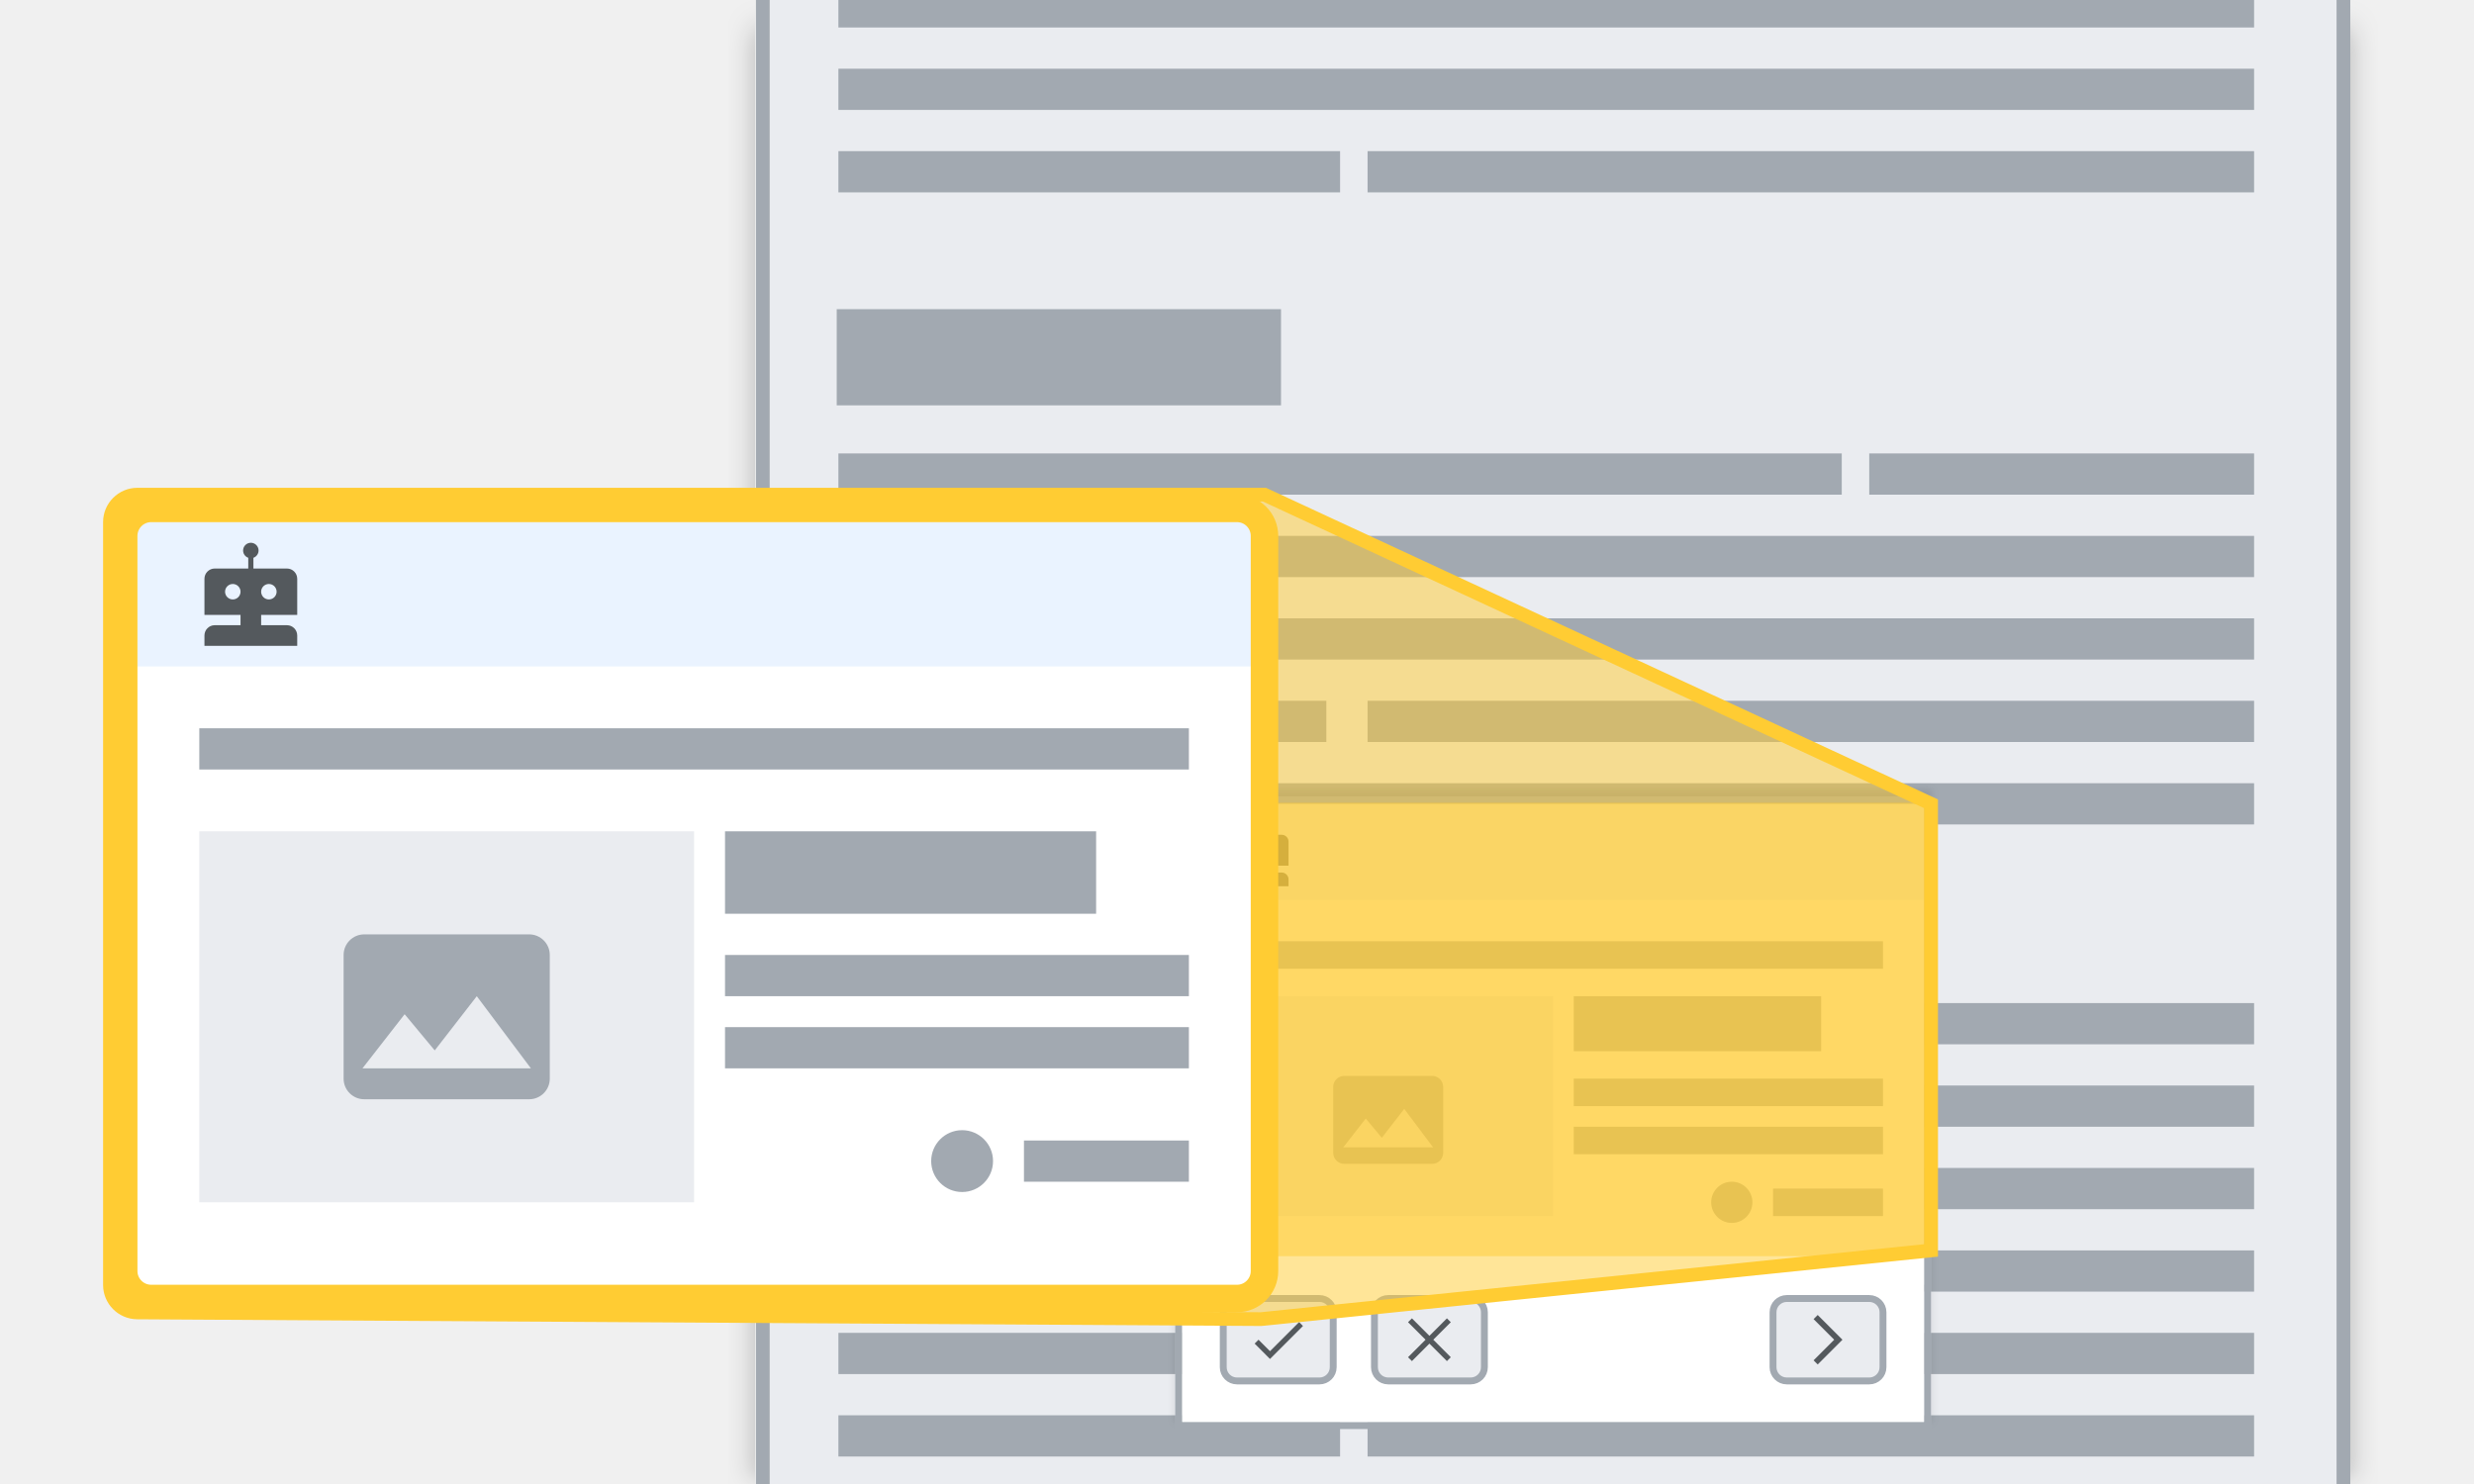
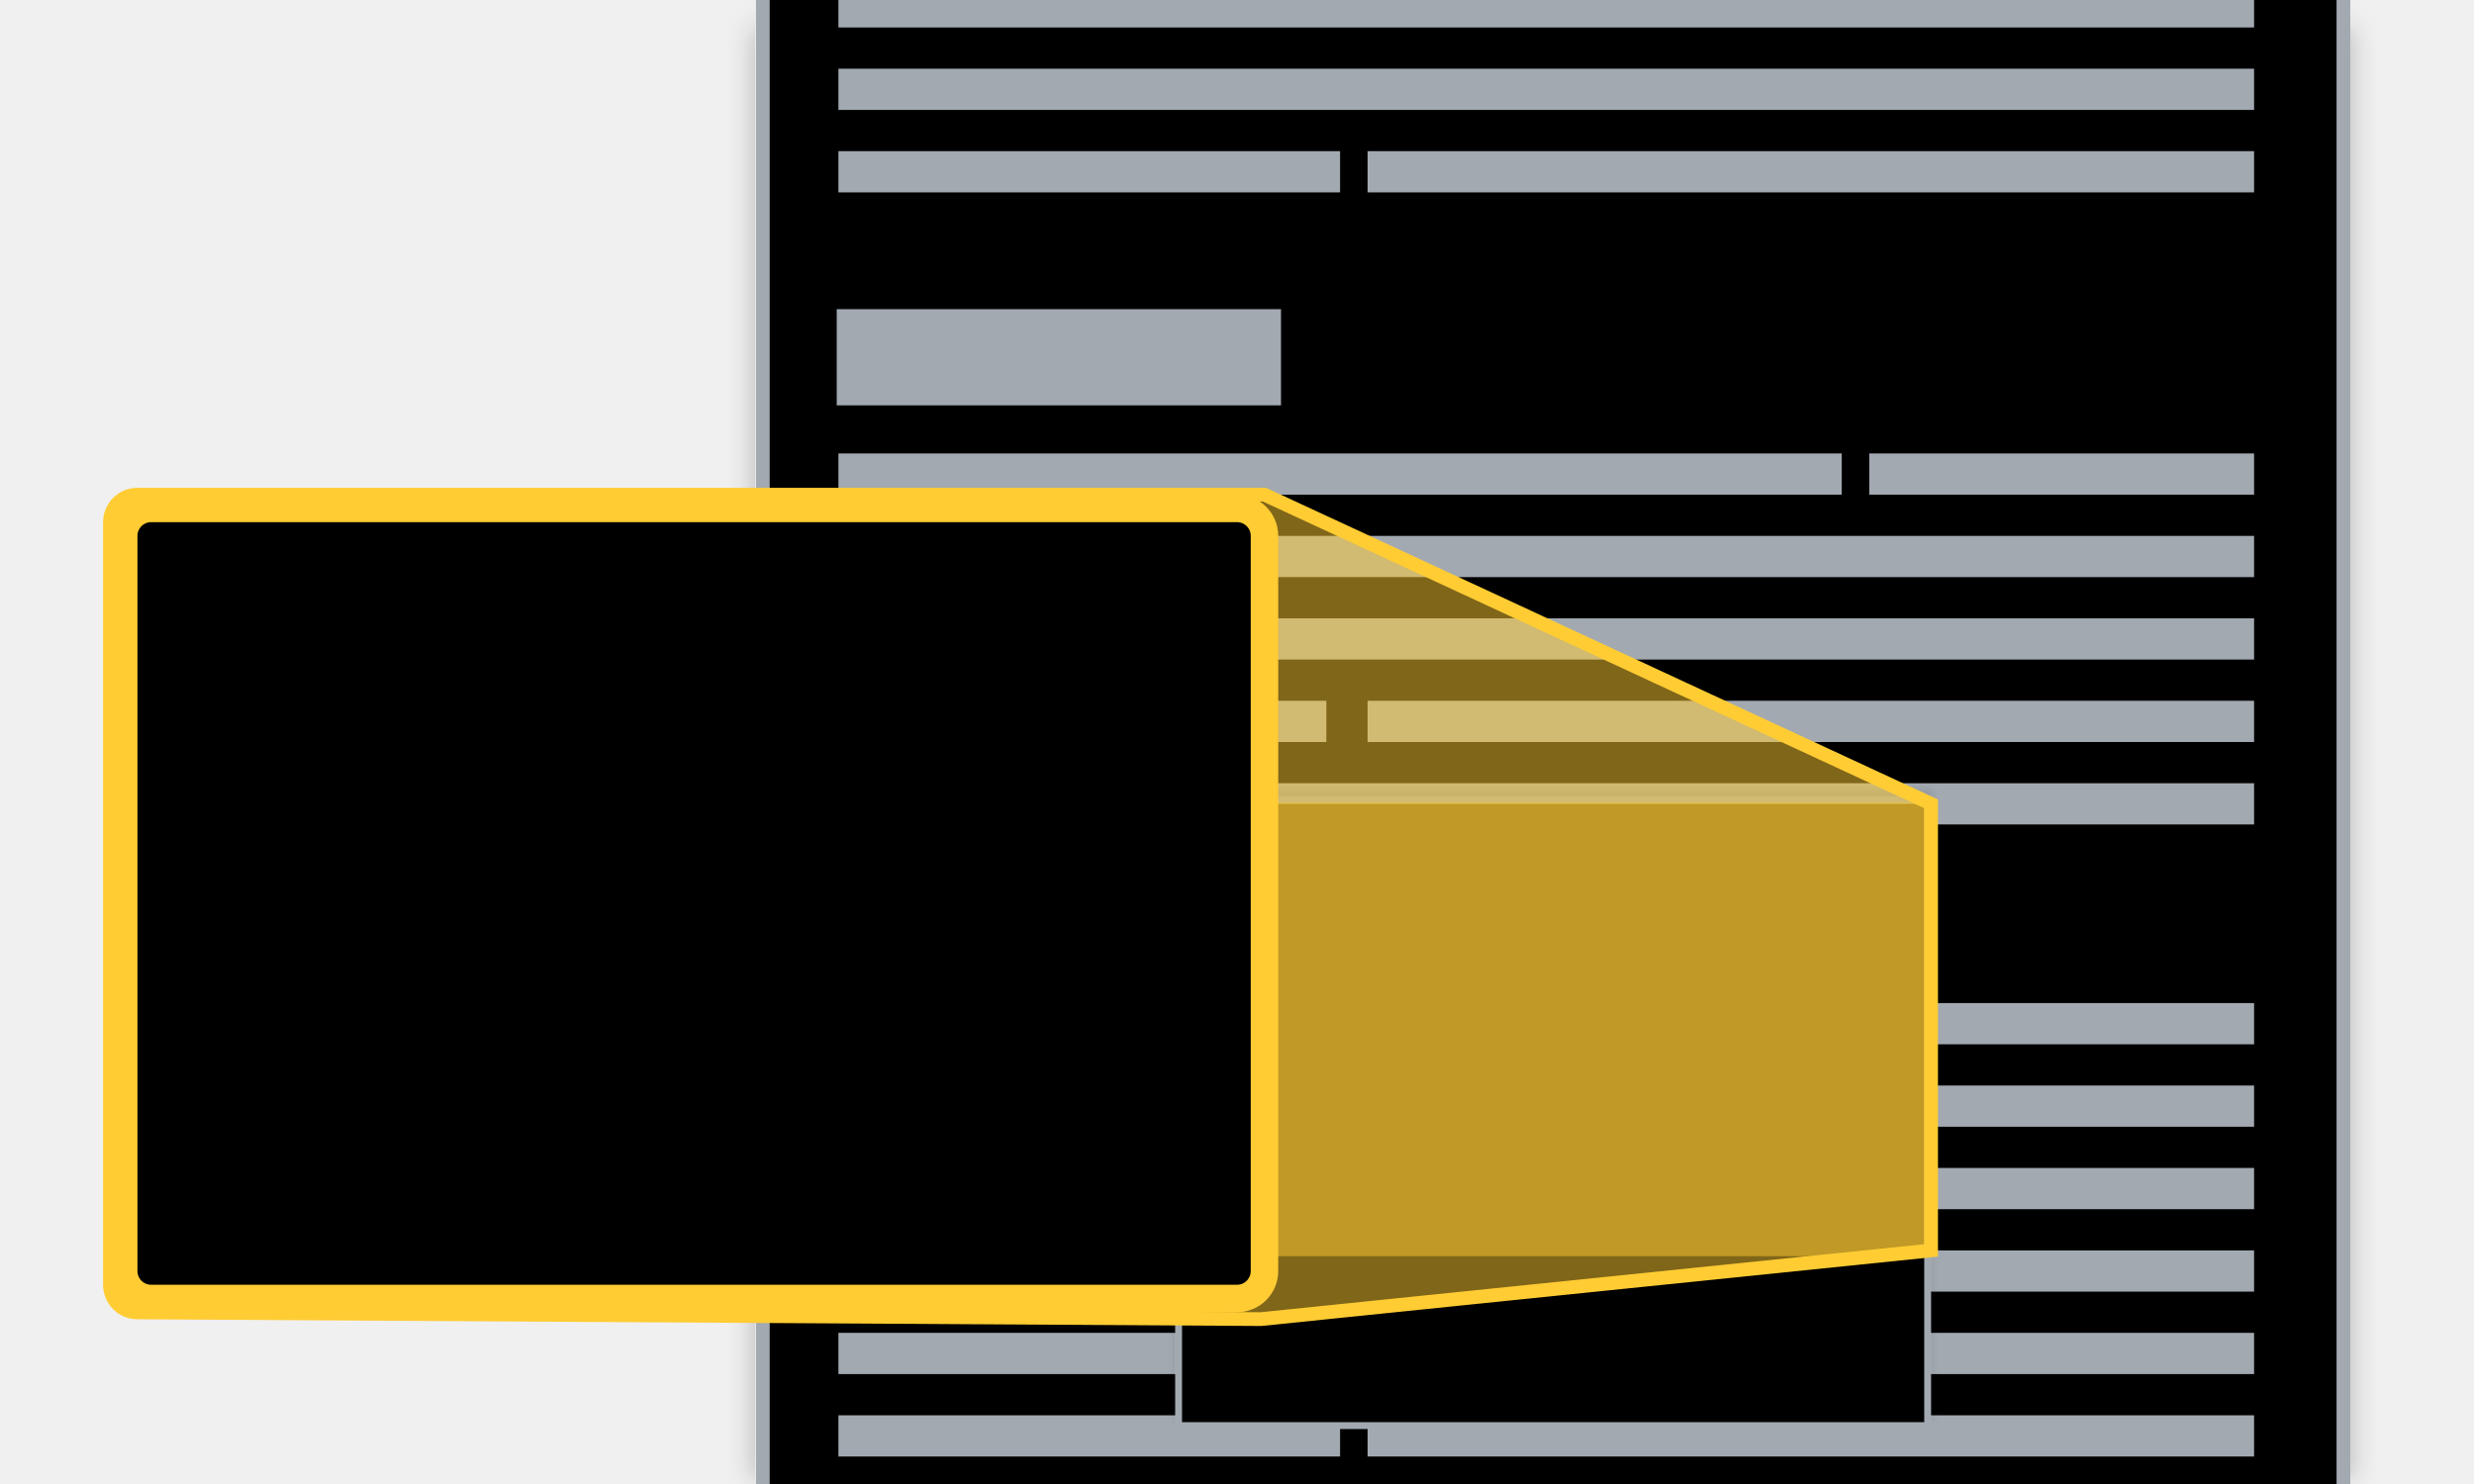
- <svg xmlns="http://www.w3.org/2000/svg" width="360" height="216" fill="none" viewBox="0 0 360 216">
+ <svg xmlns="http://www.w3.org/2000/svg" width="360" height="216" viewBox="0 0 360 216">
  <g clip-path="url(#a)">
    <mask id="b" width="360" height="216" x="0" y="0" maskUnits="userSpaceOnUse" style="mask-type:luminance">
      <path fill="#fff" d="M360 0H0v216h360z" />
    </mask>
    <g mask="url(#b)">
      <g filter="url(#c)">
        <path fill="#eaecf0" d="M336-16H116c-2.209 0-4 2.239-4 5v230c0 2.761 1.791 5 4 5h220c2.209 0 4-2.239 4-5V-11c0-2.761-1.791-5-4-5" />
        <path stroke="#a2a9b1" stroke-linecap="square" stroke-width="2" d="M336-14H116c-2.761 0-5 2.758-5 6.16v226.68c0 3.402 2.239 6.16 5 6.16h220c2.761 0 5-2.758 5-6.16V-7.84c0-3.402-2.239-6.16-5-6.16Z" />
      </g>
      <path fill="#a2a9b1" d="M328 114H122v6h206zm0 32H122v6h206zm-80 12H122v6h126zm80 0h-77v6h77zm-150 12h-56v6h56zm32-38h-88v8h88zm-17-30h-71v6h71zm135 0H199v6h129zm0-80H199v6h129zm0 184H199v6h129zM195 22h-73v6h73zm0 184h-73v6h73zM328 90H122v6h206zm0-80H122v6h206zm0 184H122v6h206zm0-116H122v6h206zm0-80H122v6h206zm0 184H122v6h206zm0-116h-56v6h56zm0 104h-56v6h56zM268 66H122v6h146zm-81.596-21h-64.65v14h64.65z" />
      <path fill="#a2a9b1" d="M268 170H122v6h146z" />
      <g filter="url(#d)">
        <path fill="#fff" d="M280 117H172v90h108z" />
        <path fill="#fff" d="M280 183H172v24h108z" />
        <path fill="#eaecf0" stroke="#a2a9b1" stroke-linecap="square" d="M192 189h-12a2 2 0 0 0-2 2v8a2 2 0 0 0 2 2h12a2 2 0 0 0 2-2v-8a2 2 0 0 0-2-2Z" />
        <path fill="#54595d" fill-rule="evenodd" d="M184.8 196.668 183.132 195l-.564.564 2.232 2.236 4.8-4.8-.564-.568z" clip-rule="evenodd" />
        <path fill="#eaecf0" stroke="#a2a9b1" stroke-linecap="square" d="M272 189h-12a2 2 0 0 0-2 2v8a2 2 0 0 0 2 2h12a2 2 0 0 0 2-2v-8a2 2 0 0 0-2-2Z" />
        <path fill="#54595d" fill-rule="evenodd" d="m264.5 191.4-.6.6 3 3-3 3 .6.6 3.6-3.6z" clip-rule="evenodd" />
        <path fill="#eaecf0" stroke="#a2a9b1" stroke-linecap="square" d="M214 189h-12a2 2 0 0 0-2 2v8a2 2 0 0 0 2 2h12a2 2 0 0 0 2-2v-8a2 2 0 0 0-2-2Z" />
        <path fill="#54595d" fill-rule="evenodd" d="m208.565 194.999 2.546-2.545-.566-.566-2.546 2.546-2.544-2.545-.566.565 2.545 2.545-2.546 2.546.566.565 2.545-2.545 2.547 2.546.565-.565z" clip-rule="evenodd" />
        <path fill="#fff" d="M280 117H172v70h108z" />
        <path fill="#a2a9b1" d="M274 157h-45v4h45zm0-20h-96v4h96zm0 27h-45v4h45zm-9-19h-36v8h36zm-10 30a3 3 0 1 0-6 0 3 3 0 0 0 6 0m19-2h-16v4h16z" />
        <path fill="#eaf3ff" d="M172 117h108v14H172z" />
        <path fill="#eaecf0" d="M226 145h-48v32h48z" />
        <path fill="#a2a9b1" fill-rule="evenodd" d="M208.4 156.6h-12.8a1.6 1.6 0 0 0-1.6 1.6v9.6a1.6 1.6 0 0 0 1.6 1.6h12.8a1.6 1.6 0 0 0 1.6-1.6v-9.6a1.6 1.6 0 0 0-1.6-1.6M195.464 167l3.272-4.2 2.336 2.808 3.264-4.208 4.2 5.6z" clip-rule="evenodd" />
        <path fill="#54595d" fill-rule="evenodd" d="M182.75 121.5h-3.252a1 1 0 0 0-.998.998V126h3.5v1h-2.502a.997.997 0 0 0-.998 1v1h9v-1c0-.553-.447-1-.998-1H184v-1h3.5v-3.502a1 1 0 0 0-.998-.998h-3.252v-1.043a.75.75 0 1 0-.5 0zm2 3a.75.75 0 1 1 0-1.5.75.75 0 0 1 0 1.5m-3.5 0a.75.75 0 1 1 0-1.5.75.75 0 0 1 0 1.5" clip-rule="evenodd" />
        <path stroke="#a2a9b1" stroke-linecap="square" d="M280.5 116.5h-109v91h109z" />
      </g>
      <path fill="#fc3" stroke="#fc3" stroke-linecap="square" d="M172 117.341h-.5v65h109v-65z" opacity=".5" />
      <path fill="#fc3" fill-opacity=".5" stroke="#fc3" stroke-width="2" d="m183.5 192-163.524-.976a4 4 0 0 1-3.976-4V76a4 4 0 0 1 4-4h164l97 45v65z" />
      <path fill="#fff" d="M180 74H22a4 4 0 0 0-4 4v107a4 4 0 0 0 4 4h158a4 4 0 0 0 4-4V78a4 4 0 0 0-4-4" />
      <path fill="#a2a9b1" d="M173 139h-67.5v6H173zm0-33H29v6h144zm0 43.5h-67.5v6H173zM159.5 121h-54v12h54zm-15 48a4.5 4.5 0 1 0-9 0 4.5 4.5 0 0 0 9 0m28.5-3h-24v6h24z" />
      <path fill="#eaf3ff" d="M20 76h162v21H20z" />
      <path fill="#eaecf0" d="M101 121H29v54h72z" />
      <path fill="#a2a9b1" fill-rule="evenodd" d="M77 136H53a3 3 0 0 0-3 3v18a3 3 0 0 0 3 3h24a3 3 0 0 0 3-3v-18a3 3 0 0 0-3-3m-24.255 19.5 6.135-7.875 4.38 5.265 6.12-7.89 7.875 10.5z" clip-rule="evenodd" />
      <path fill="#54595d" fill-rule="evenodd" d="M36.125 82.75h-4.879c-.826 0-1.496.671-1.496 1.497V89.5H35V91h-3.754c-.826 0-1.496.666-1.496 1.5V94h13.5v-1.5c0-.828-.67-1.5-1.496-1.5H38v-1.5h5.25v-5.252c0-.827-.67-1.498-1.496-1.498h-4.879v-1.563a1.125 1.125 0 1 0-.75 0zm3 4.5a1.125 1.125 0 1 1 0-2.25 1.125 1.125 0 0 1 0 2.25m-5.25 0a1.125 1.125 0 1 1 0-2.25 1.125 1.125 0 0 1 0 2.25" clip-rule="evenodd" />
      <path stroke="#fc3" stroke-linecap="square" stroke-width="4" d="M180 74H22a4 4 0 0 0-4 4v107a4 4 0 0 0 4 4h158a4 4 0 0 0 4-4V78a4 4 0 0 0-4-4Z" />
    </g>
  </g>
  <defs>
    <filter id="c" width="240" height="250" x="106" y="-16" color-interpolation-filters="sRGB" filterUnits="userSpaceOnUse">
      <feFlood flood-opacity="0" result="BackgroundImageFix" />
      <feColorMatrix in="SourceAlpha" result="hardAlpha" values="0 0 0 0 0 0 0 0 0 0 0 0 0 0 0 0 0 0 127 0" />
      <feOffset dy="4" />
      <feGaussianBlur stdDeviation="2" />
      <feComposite in2="hardAlpha" operator="out" />
      <feColorMatrix values="0 0 0 0 0 0 0 0 0 0 0 0 0 0 0 0 0 0 0.25 0" />
      <feBlend in2="BackgroundImageFix" result="effect1_dropShadow_1_235" />
      <feBlend in="SourceGraphic" in2="effect1_dropShadow_1_235" result="shape" />
    </filter>
    <filter id="d" width="112" height="94" x="170" y="114" color-interpolation-filters="sRGB" filterUnits="userSpaceOnUse">
      <feFlood flood-opacity="0" result="BackgroundImageFix" />
      <feColorMatrix in="SourceAlpha" result="hardAlpha" values="0 0 0 0 0 0 0 0 0 0 0 0 0 0 0 0 0 0 127 0" />
      <feOffset dy="-1" />
      <feGaussianBlur stdDeviation=".5" />
      <feComposite in2="hardAlpha" operator="out" />
      <feColorMatrix values="0 0 0 0 0 0 0 0 0 0 0 0 0 0 0 0 0 0 0.1 0" />
      <feBlend in2="BackgroundImageFix" result="effect1_dropShadow_1_235" />
      <feBlend in="SourceGraphic" in2="effect1_dropShadow_1_235" result="shape" />
    </filter>
    <clipPath id="a">
      <path fill="#fff" d="M0 0h360v216H0z" />
    </clipPath>
  </defs>
</svg>
